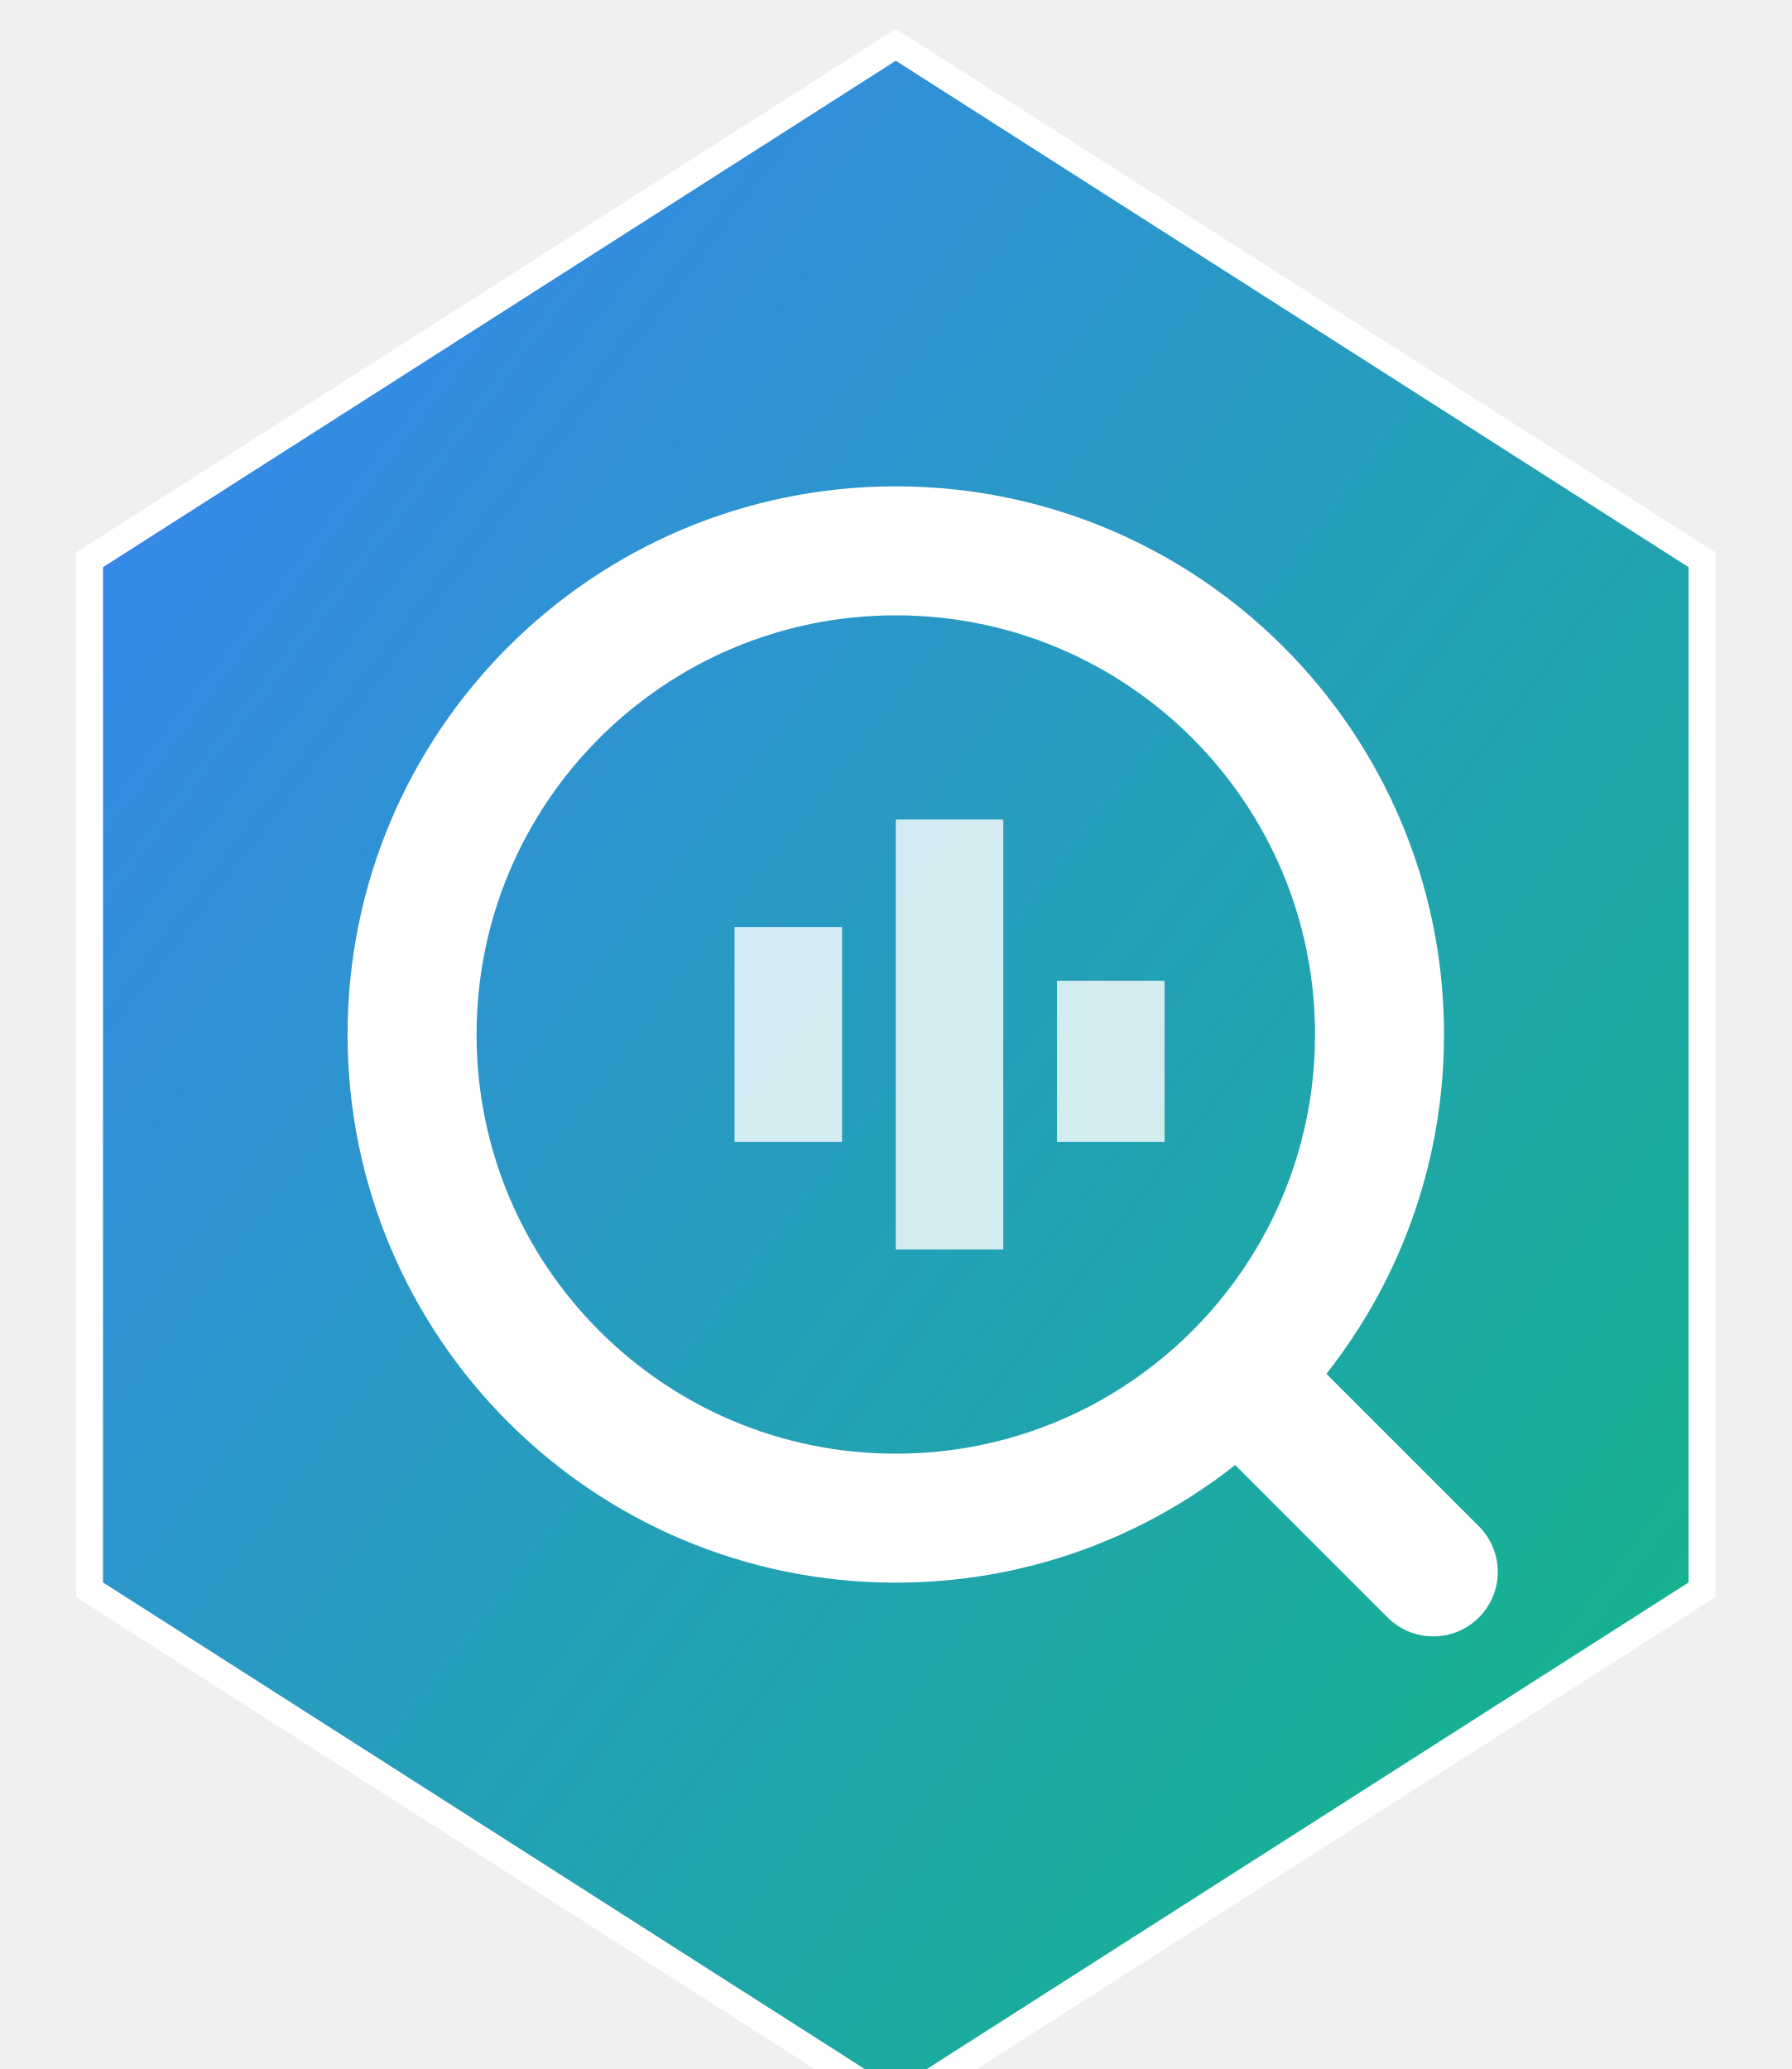
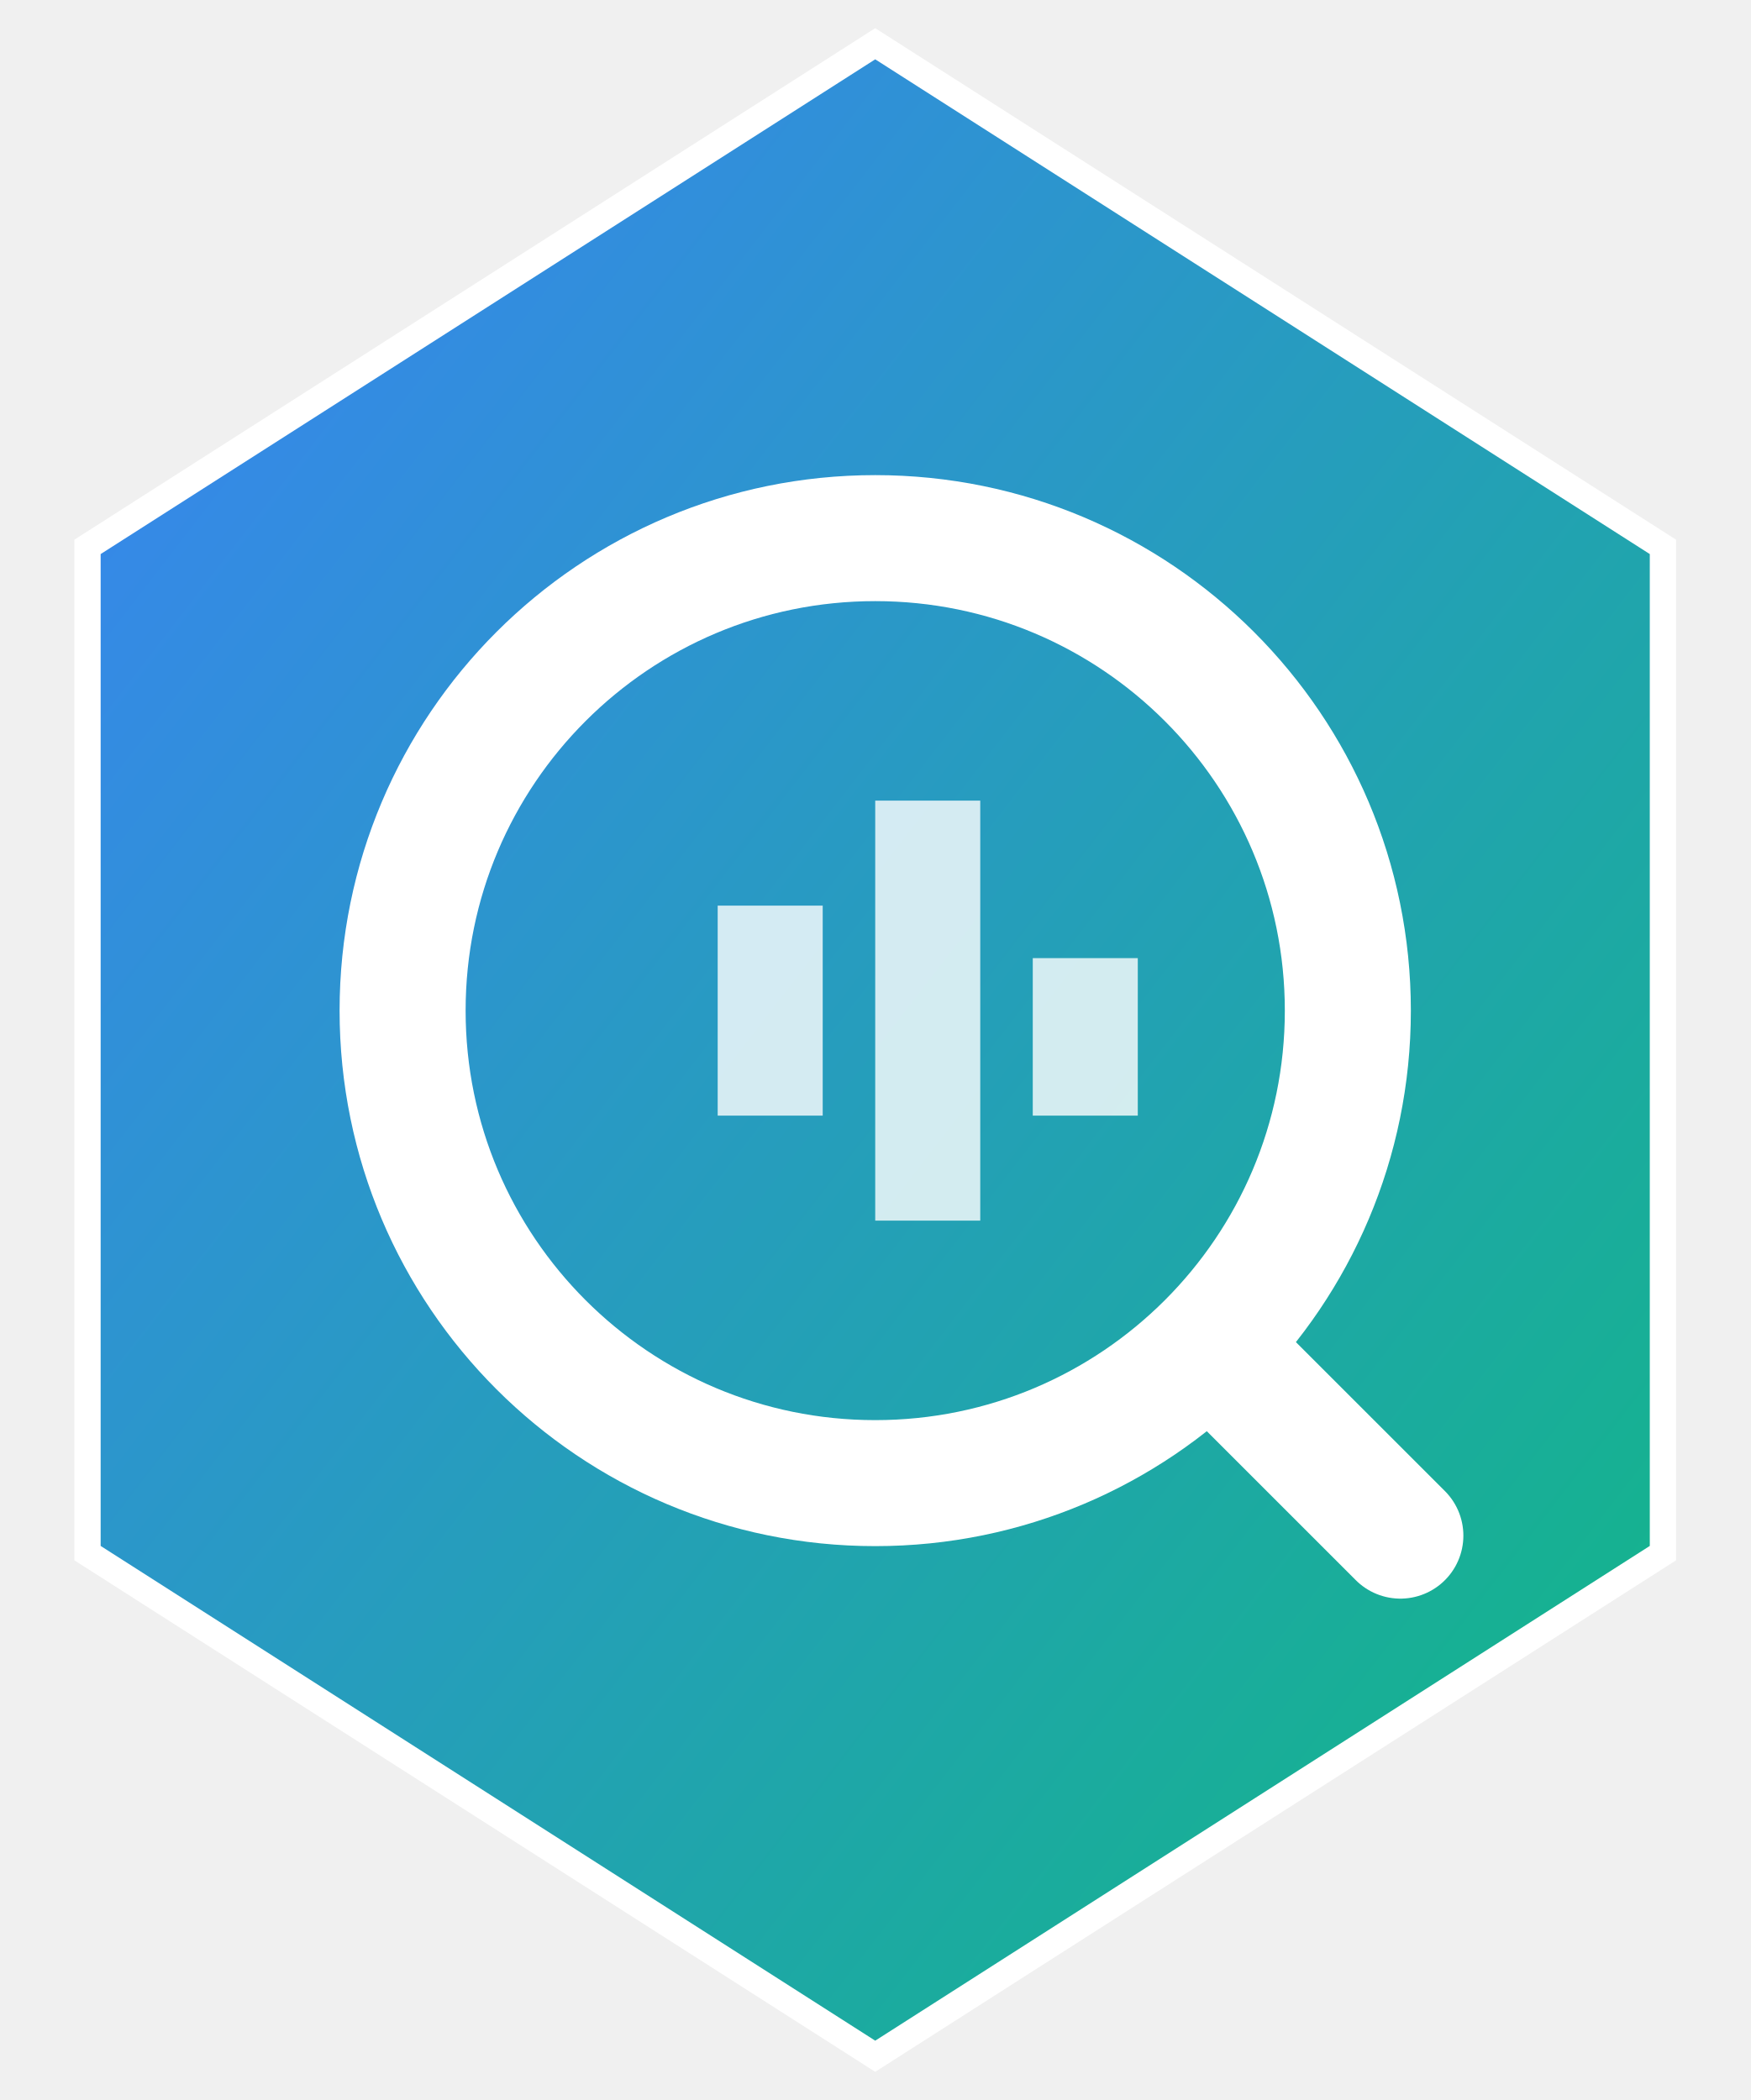
- <svg xmlns="http://www.w3.org/2000/svg" viewBox="0 0 200 231" width="200" height="231">
+ <svg xmlns="http://www.w3.org/2000/svg" viewBox="0 0 200 240" width="200" height="240">
  <defs>
    <linearGradient id="grad_data" x1="0%" y1="0%" x2="100%" y2="100%">
      <stop offset="0%" style="stop-color:#3B82F6;stop-opacity:1" />
      <stop offset="100%" style="stop-color:#10B981;stop-opacity:1" />
    </linearGradient>
  </defs>
  <path d="M 100,5 L 190,62.5 L 190,177.5 L 100,235 L 10,177.5 L 10,62.5 Z" fill="url(#grad_data)" stroke="#FFFFFF" stroke-width="3" />
  <g transform="translate(16 31.5) scale(1.2)">
    <path d="M105 105 L120 120" stroke="#FFFFFF" stroke-width="12" stroke-linecap="round" />
    <circle cx="70" cy="70" r="45" fill="none" stroke="#FFFFFF" stroke-width="12" />
    <rect x="55" y="60" width="10" height="20" fill="#FFFFFF" opacity="0.8" />
    <rect x="70" y="50" width="10" height="40" fill="#FFFFFF" opacity="0.8" />
    <rect x="85" y="65" width="10" height="15" fill="#FFFFFF" opacity="0.8" />
  </g>
</svg>
